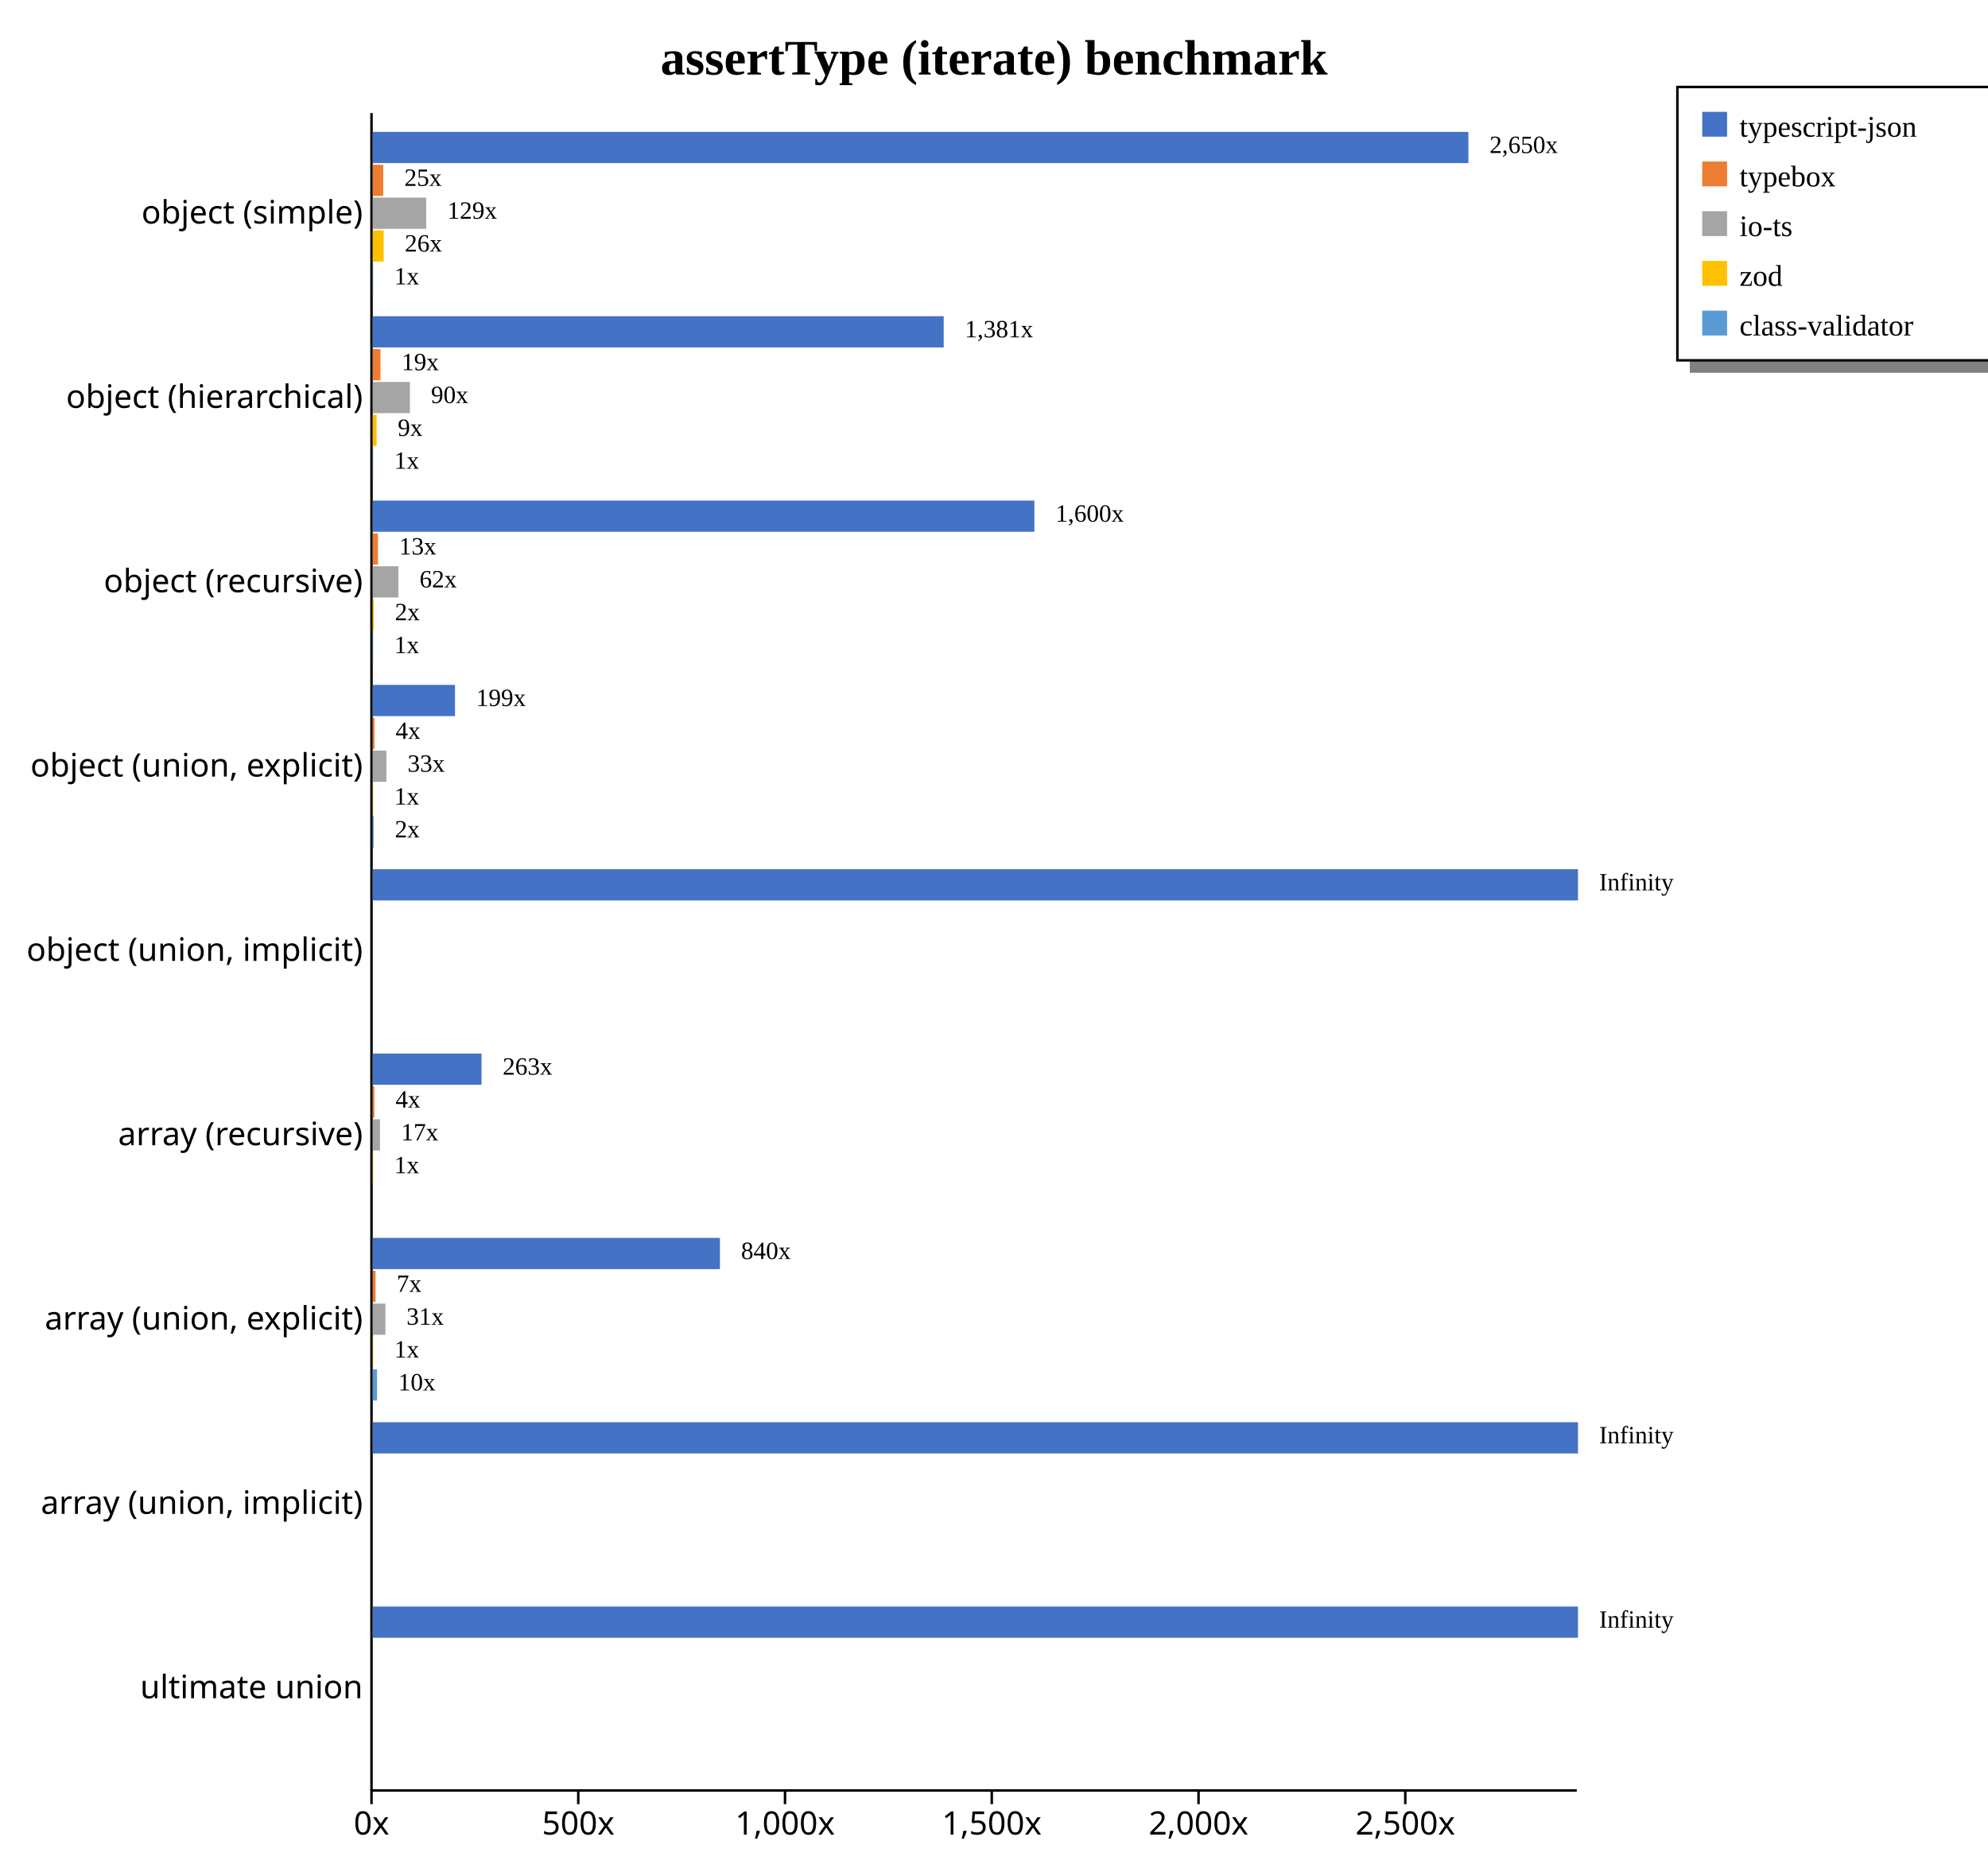
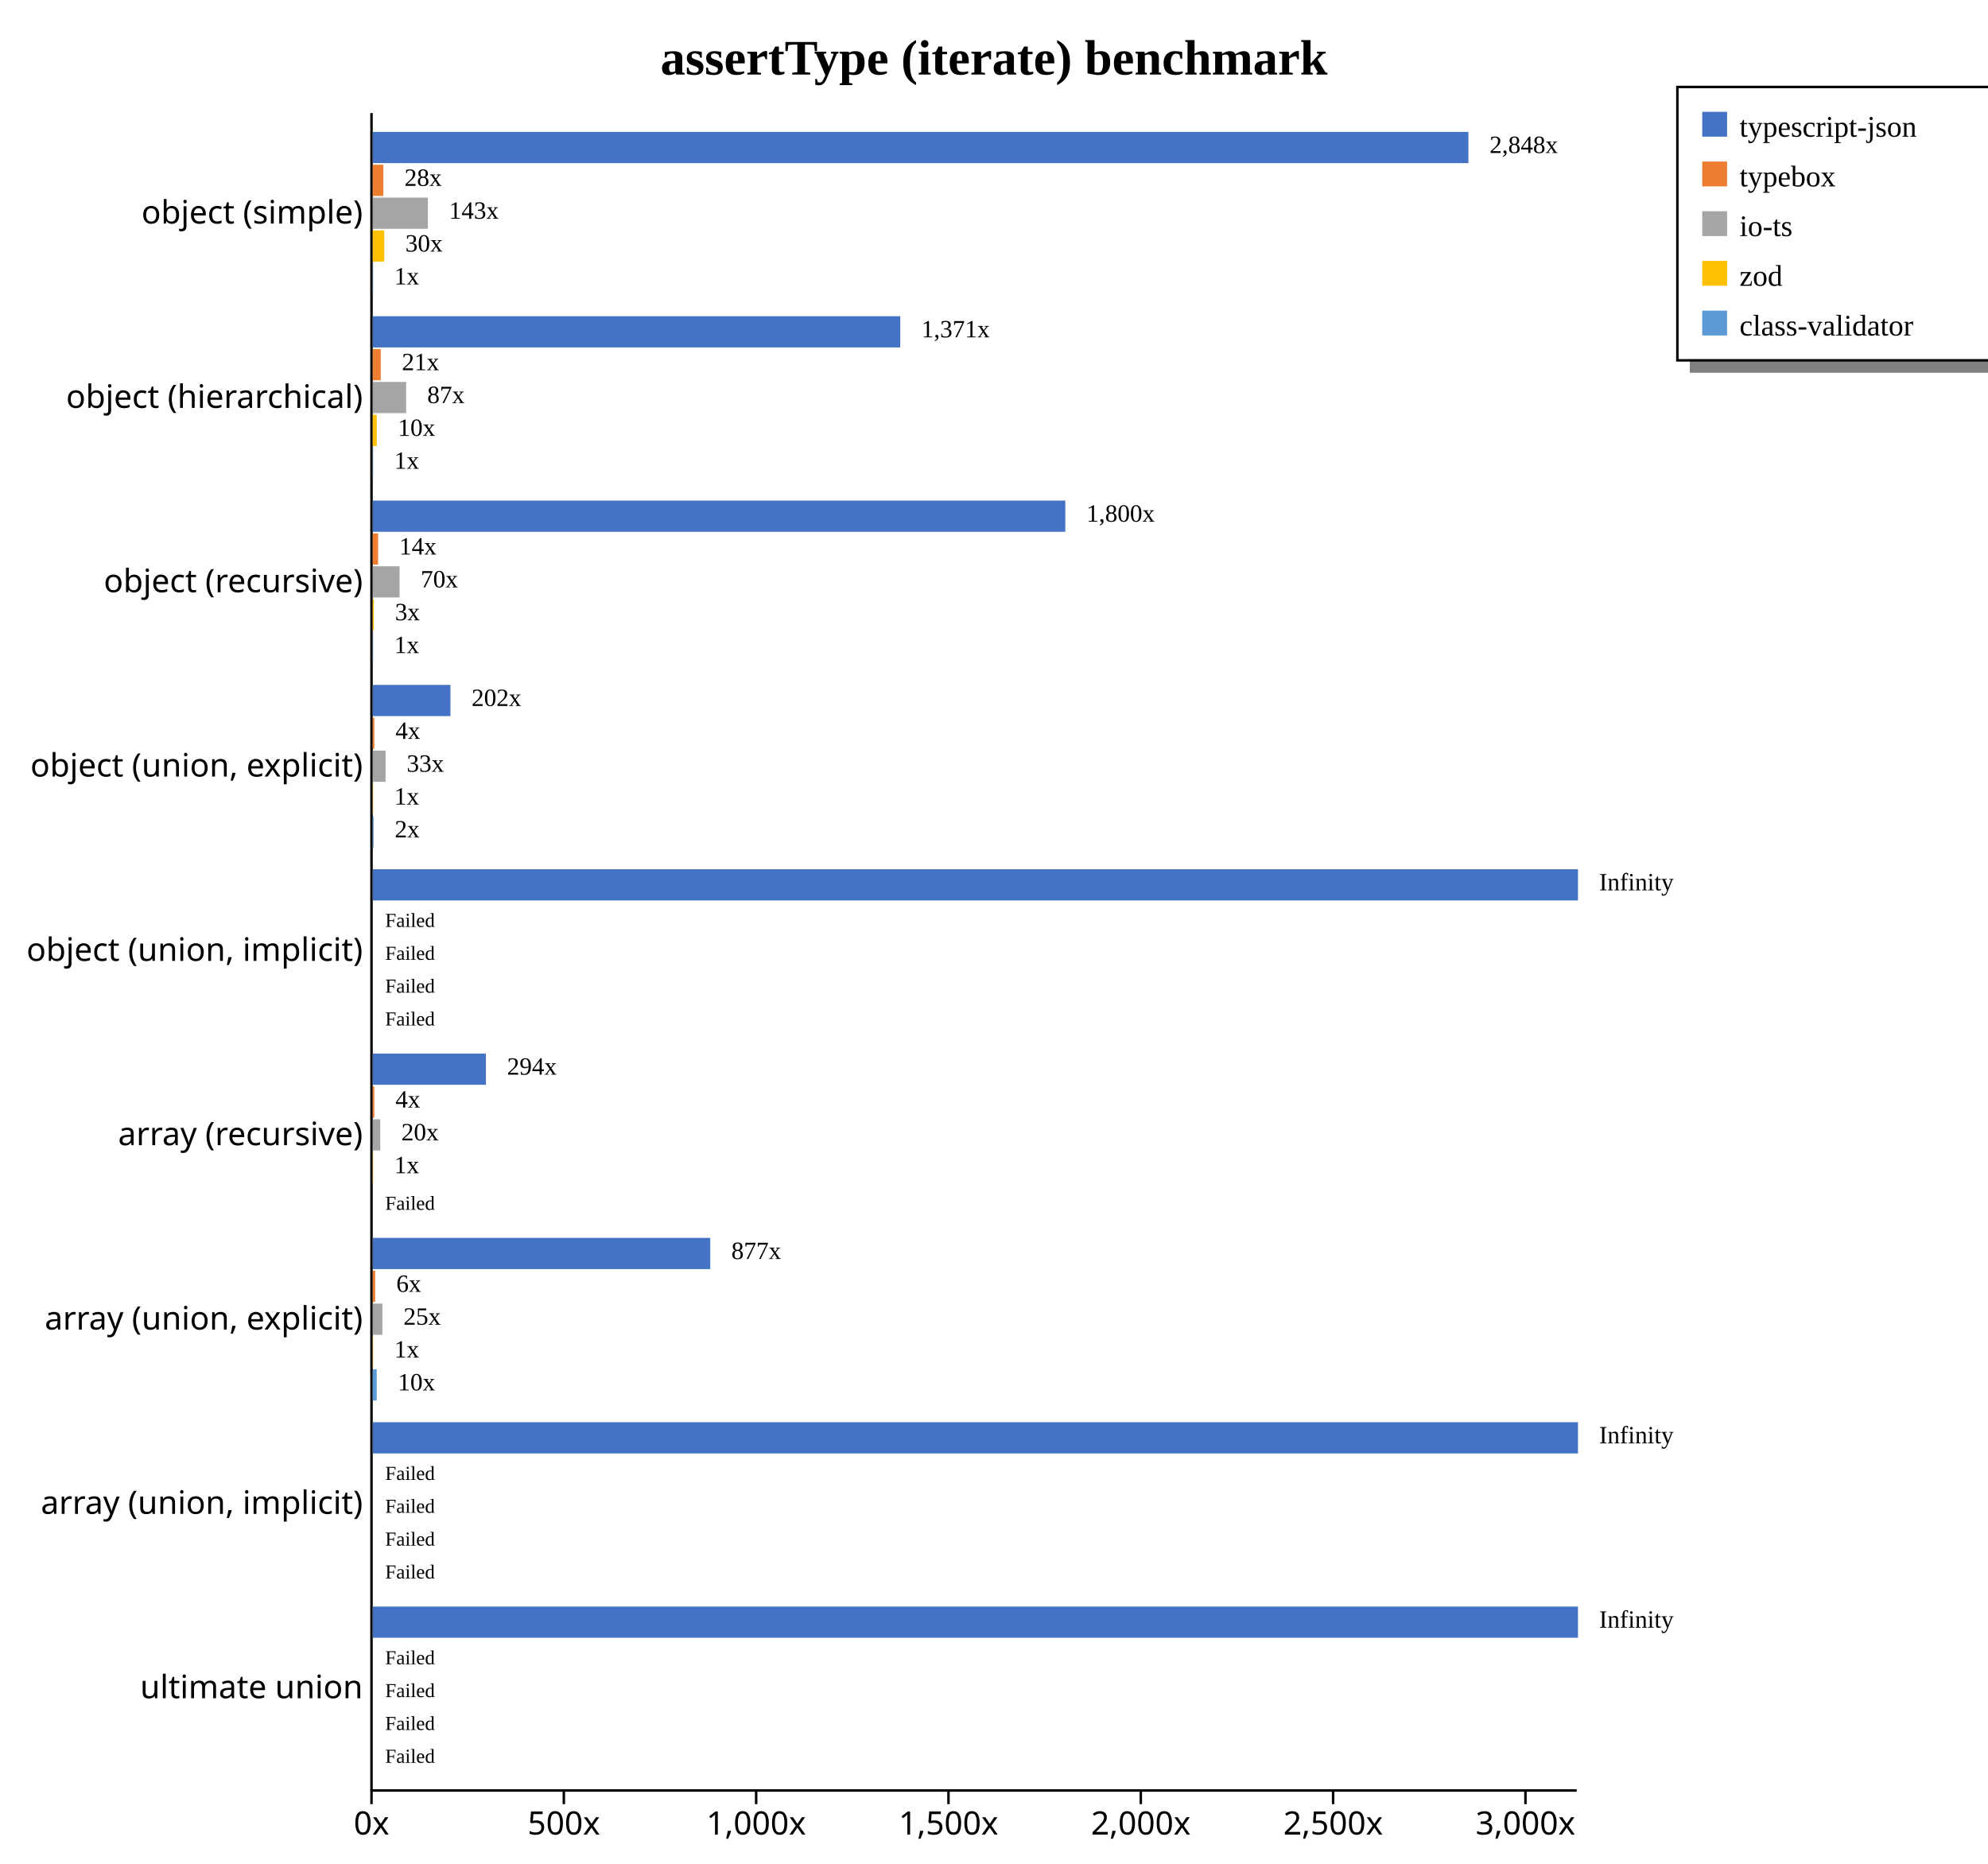
<svg xmlns="http://www.w3.org/2000/svg" width="800" height="750" style="background-color: white;">
  <g class="y axis" transform="translate(149,45)" fill="none" font-size="10" font-family="sans-serif" text-anchor="end" style="font-size: 13px;">
    <path class="domain" stroke="currentColor" d="M0.5,0.5V675.5" />
    <g class="tick" opacity="1" transform="translate(0,40.7967)" style="font-size: 13px;">
      <line stroke="currentColor" x2="0" />
      <text fill="currentColor" x="-3" dy="0.32em">object (simple)    </text>
    </g>
    <g class="tick" opacity="1" transform="translate(0,114.9725)" style="font-size: 13px;">
      <line stroke="currentColor" x2="0" />
      <text fill="currentColor" x="-3" dy="0.32em">object (hierarchical)    </text>
    </g>
    <g class="tick" opacity="1" transform="translate(0,189.1484)" style="font-size: 13px;">
      <line stroke="currentColor" x2="0" />
      <text fill="currentColor" x="-3" dy="0.32em">object (recursive)    </text>
    </g>
    <g class="tick" opacity="1" transform="translate(0,263.3242)" style="font-size: 13px;">
      <line stroke="currentColor" x2="0" />
      <text fill="currentColor" x="-3" dy="0.32em">object (union, explicit)    </text>
    </g>
    <g class="tick" opacity="1" transform="translate(0,337.5)" style="font-size: 13px;">
      <line stroke="currentColor" x2="0" />
      <text fill="currentColor" x="-3" dy="0.32em">object (union, implicit)    </text>
    </g>
    <g class="tick" opacity="1" transform="translate(0,411.6758)" style="font-size: 13px;">
      <line stroke="currentColor" x2="0" />
      <text fill="currentColor" x="-3" dy="0.32em">array (recursive)    </text>
    </g>
    <g class="tick" opacity="1" transform="translate(0,485.8516)" style="font-size: 13px;">
      <line stroke="currentColor" x2="0" />
      <text fill="currentColor" x="-3" dy="0.32em">array (union, explicit)    </text>
    </g>
    <g class="tick" opacity="1" transform="translate(0,560.0275)" style="font-size: 13px;">
      <line stroke="currentColor" x2="0" />
      <text fill="currentColor" x="-3" dy="0.32em">array (union, implicit)    </text>
    </g>
    <g class="tick" opacity="1" transform="translate(0,634.2033)" style="font-size: 13px;">
      <line stroke="currentColor" x2="0" />
      <text fill="currentColor" x="-3" dy="0.32em">ultimate union    </text>
    </g>
  </g>
  <g class="x axis" transform="translate(149,720)" fill="none" font-size="10" font-family="sans-serif" text-anchor="middle" style="font-size: 13px;">
    <path class="domain" stroke="currentColor" d="M0.5,0.5H485.5" />
    <g class="tick" opacity="1" transform="translate(0.5,0)" style="font-size: 13px;">
      <line stroke="currentColor" y2="6" />
      <text fill="currentColor" y="9" dy="0.71em">0x</text>
    </g>
-     <g class="tick" opacity="1" transform="translate(83.70089,0)" style="font-size: 13px;">
+     <g class="tick" opacity="1" transform="translate(77.89387,0)" style="font-size: 13px;">
      <line stroke="currentColor" y2="6" />
      <text fill="currentColor" y="9" dy="0.71em">500x</text>
    </g>
-     <g class="tick" opacity="1" transform="translate(166.9018,0)" style="font-size: 13px;">
+     <g class="tick" opacity="1" transform="translate(155.2877,0)" style="font-size: 13px;">
      <line stroke="currentColor" y2="6" />
      <text fill="currentColor" y="9" dy="0.71em">1,000x</text>
    </g>
-     <g class="tick" opacity="1" transform="translate(250.1027,0)" style="font-size: 13px;">
+     <g class="tick" opacity="1" transform="translate(232.6816,0)" style="font-size: 13px;">
      <line stroke="currentColor" y2="6" />
      <text fill="currentColor" y="9" dy="0.71em">1,500x</text>
    </g>
-     <g class="tick" opacity="1" transform="translate(333.3035,0)" style="font-size: 13px;">
+     <g class="tick" opacity="1" transform="translate(310.0755,0)" style="font-size: 13px;">
      <line stroke="currentColor" y2="6" />
      <text fill="currentColor" y="9" dy="0.71em">2,000x</text>
    </g>
-     <g class="tick" opacity="1" transform="translate(416.5044,0)" style="font-size: 13px;">
+     <g class="tick" opacity="1" transform="translate(387.4693,0)" style="font-size: 13px;">
      <line stroke="currentColor" y2="6" />
      <text fill="currentColor" y="9" dy="0.71em">2,500x</text>
+     </g>
+     <g class="tick" opacity="1" transform="translate(464.8632,0)" style="font-size: 13px;">
+       <line stroke="currentColor" y2="6" />
+       <text fill="currentColor" y="9" dy="0.71em">3,000x</text>
    </g>
  </g>
  <text transform="translate(400, 30)" style="text-anchor: middle; font-size: 20px; font-weight: bold;">assertType (iterate) benchmark</text>
  <rect x="680" y="145" width="200" height="5" fill="gray" />
  <rect x="675" y="35" width="200" height="110" fill="none" stroke="black" />
  <rect x="685" y="45" width="10" height="10" style="fill: #4472c4;" />
  <text x="700" y="55" style="font-size: 12px;">typescript-json</text>
  <rect x="685" y="65" width="10" height="10" style="fill: #ed7d31;" />
  <text x="700" y="75" style="font-size: 12px;">typebox</text>
  <rect x="685" y="85" width="10" height="10" style="fill: #a5a5a5;" />
  <text x="700" y="95" style="font-size: 12px;">io-ts</text>
  <rect x="685" y="105" width="10" height="10" style="fill: #ffc000;" />
  <text x="700" y="115" style="font-size: 12px;">zod</text>
  <rect x="685" y="125" width="10" height="10" style="fill: #5b9bd5;" />
  <text x="700" y="135" style="font-size: 12px;">class-validator</text>
  <g style="font-size: 13px;">
    <g style="font-size: 13px;">
      <rect x="150" y="53.079" width="440.909" height="12.558" fill="#4472c4" />
-       <rect x="150" y="66.298" width="4.226" height="12.558" fill="#ed7d31" />
-       <rect x="150" y="79.517" width="21.512" height="12.558" fill="#a5a5a5" />
-       <rect x="150" y="92.737" width="4.391" height="12.558" fill="#ffc000" />
-       <rect x="150" y="105.956" width="0.166" height="12.558" fill="#5b9bd5" />
-       <text class="label" x="599.409" y="61.579" font-size="10px">2,650x</text>
-       <text class="label" x="162.726" y="74.798" font-size="10px">25x</text>
-       <text class="label" x="180.012" y="88.017" font-size="10px">129x</text>
-       <text class="label" x="162.891" y="101.237" font-size="10px">26x</text>
-       <text class="label" x="158.666" y="114.456" font-size="10px">1x</text>
-     </g>
-     <g style="font-size: 13px;">
-       <rect x="150" y="127.254" width="229.758" height="12.558" fill="#4472c4" />
-       <rect x="150" y="140.474" width="3.108" height="12.558" fill="#ed7d31" />
-       <rect x="150" y="153.693" width="14.938" height="12.558" fill="#a5a5a5" />
-       <rect x="150" y="166.913" width="1.56" height="12.558" fill="#ffc000" />
-       <rect x="150" y="180.132" width="0.166" height="12.558" fill="#5b9bd5" />
-       <text class="label" x="388.258" y="135.754" font-size="10px">1,381x</text>
-       <text class="label" x="161.608" y="148.974" font-size="10px">19x</text>
-       <text class="label" x="173.438" y="162.193" font-size="10px">90x</text>
-       <text class="label" x="160.06" y="175.413" font-size="10px">9x</text>
-       <text class="label" x="158.666" y="188.632" font-size="10px">1x</text>
-     </g>
-     <g style="font-size: 13px;">
-       <rect x="150" y="201.43" width="266.245" height="12.558" fill="#4472c4" />
-       <rect x="150" y="214.65" width="2.089" height="12.558" fill="#ed7d31" />
-       <rect x="150" y="227.869" width="10.316" height="12.558" fill="#a5a5a5" />
-       <rect x="150" y="241.089" width="0.408" height="12.558" fill="#ffc000" />
-       <rect x="150" y="254.308" width="0.166" height="12.558" fill="#5b9bd5" />
-       <text class="label" x="424.745" y="209.93" font-size="10px">1,600x</text>
-       <text class="label" x="160.589" y="223.15" font-size="10px">13x</text>
-       <text class="label" x="168.816" y="236.369" font-size="10px">62x</text>
-       <text class="label" x="158.908" y="249.589" font-size="10px">2x</text>
-       <text class="label" x="158.666" y="262.808" font-size="10px">1x</text>
-     </g>
-     <g style="font-size: 13px;">
-       <rect x="150" y="275.606" width="33.098" height="12.558" fill="#4472c4" />
-       <rect x="150" y="288.825" width="0.686" height="12.558" fill="#ed7d31" />
-       <rect x="150" y="302.045" width="5.495" height="12.558" fill="#a5a5a5" />
-       <rect x="150" y="315.264" width="0.166" height="12.558" fill="#ffc000" />
-       <rect x="150" y="328.484" width="0.385" height="12.558" fill="#5b9bd5" />
-       <text class="label" x="191.598" y="284.106" font-size="10px">199x</text>
-       <text class="label" x="159.186" y="297.325" font-size="10px">4x</text>
-       <text class="label" x="163.995" y="310.545" font-size="10px">33x</text>
-       <text class="label" x="158.666" y="323.764" font-size="10px">1x</text>
-       <text class="label" x="158.885" y="336.984" font-size="10px">2x</text>
+       <rect x="150" y="66.298" width="4.279" height="12.558" fill="#ed7d31" />
+       <rect x="150" y="79.517" width="22.188" height="12.558" fill="#a5a5a5" />
+       <rect x="150" y="92.737" width="4.612" height="12.558" fill="#ffc000" />
+       <rect x="150" y="105.956" width="0.155" height="12.558" fill="#5b9bd5" />
+       <text class="label" x="599.409" y="61.579" font-size="10px">2,848x</text>
+       <text class="label" x="162.779" y="74.798" font-size="10px">28x</text>
+       <text class="label" x="180.688" y="88.017" font-size="10px">143x</text>
+       <text class="label" x="163.112" y="101.237" font-size="10px">30x</text>
+       <text class="label" x="158.655" y="114.456" font-size="10px">1x</text>
+       <text class="label" x="595.909" y="63.079" font-size="8px" />
+       <text class="label" x="159.279" y="76.298" font-size="8px" />
+       <text class="label" x="177.188" y="89.517" font-size="8px" />
+       <text class="label" x="159.612" y="102.737" font-size="8px" />
+       <text class="label" x="155.155" y="115.956" font-size="8px" />
+     </g>
+     <g style="font-size: 13px;">
+       <rect x="150" y="127.254" width="212.277" height="12.558" fill="#4472c4" />
+       <rect x="150" y="140.474" width="3.224" height="12.558" fill="#ed7d31" />
+       <rect x="150" y="153.693" width="13.436" height="12.558" fill="#a5a5a5" />
+       <rect x="150" y="166.913" width="1.623" height="12.558" fill="#ffc000" />
+       <rect x="150" y="180.132" width="0.155" height="12.558" fill="#5b9bd5" />
+       <text class="label" x="370.777" y="135.754" font-size="10px">1,371x</text>
+       <text class="label" x="161.724" y="148.974" font-size="10px">21x</text>
+       <text class="label" x="171.936" y="162.193" font-size="10px">87x</text>
+       <text class="label" x="160.123" y="175.413" font-size="10px">10x</text>
+       <text class="label" x="158.655" y="188.632" font-size="10px">1x</text>
+       <text class="label" x="367.277" y="137.254" font-size="8px" />
+       <text class="label" x="158.224" y="150.474" font-size="8px" />
+       <text class="label" x="168.436" y="163.693" font-size="8px" />
+       <text class="label" x="156.623" y="176.913" font-size="8px" />
+       <text class="label" x="155.155" y="190.132" font-size="8px" />
+     </g>
+     <g style="font-size: 13px;">
+       <rect x="150" y="201.43" width="278.695" height="12.558" fill="#4472c4" />
+       <rect x="150" y="214.65" width="2.15" height="12.558" fill="#ed7d31" />
+       <rect x="150" y="227.869" width="10.784" height="12.558" fill="#a5a5a5" />
+       <rect x="150" y="241.089" width="0.444" height="12.558" fill="#ffc000" />
+       <rect x="150" y="254.308" width="0.155" height="12.558" fill="#5b9bd5" />
+       <text class="label" x="437.195" y="209.93" font-size="10px">1,800x</text>
+       <text class="label" x="160.65" y="223.15" font-size="10px">14x</text>
+       <text class="label" x="169.284" y="236.369" font-size="10px">70x</text>
+       <text class="label" x="158.944" y="249.589" font-size="10px">3x</text>
+       <text class="label" x="158.655" y="262.808" font-size="10px">1x</text>
+       <text class="label" x="433.695" y="211.43" font-size="8px" />
+       <text class="label" x="157.15" y="224.65" font-size="8px" />
+       <text class="label" x="165.784" y="237.869" font-size="8px" />
+       <text class="label" x="155.444" y="251.089" font-size="8px" />
+       <text class="label" x="155.155" y="264.308" font-size="8px" />
+     </g>
+     <g style="font-size: 13px;">
+       <rect x="150" y="275.606" width="31.264" height="12.558" fill="#4472c4" />
+       <rect x="150" y="288.825" width="0.63" height="12.558" fill="#ed7d31" />
+       <rect x="150" y="302.045" width="5.166" height="12.558" fill="#a5a5a5" />
+       <rect x="150" y="315.264" width="0.155" height="12.558" fill="#ffc000" />
+       <rect x="150" y="328.484" width="0.35" height="12.558" fill="#5b9bd5" />
+       <text class="label" x="189.764" y="284.106" font-size="10px">202x</text>
+       <text class="label" x="159.13" y="297.325" font-size="10px">4x</text>
+       <text class="label" x="163.666" y="310.545" font-size="10px">33x</text>
+       <text class="label" x="158.655" y="323.764" font-size="10px">1x</text>
+       <text class="label" x="158.85" y="336.984" font-size="10px">2x</text>
+       <text class="label" x="186.264" y="285.606" font-size="8px" />
+       <text class="label" x="155.63" y="298.825" font-size="8px" />
+       <text class="label" x="160.166" y="312.045" font-size="8px" />
+       <text class="label" x="155.155" y="325.264" font-size="8px" />
+       <text class="label" x="155.35" y="338.484" font-size="8px" />
    </g>
    <g style="font-size: 13px;">
      <rect x="150" y="349.782" width="485" height="12.558" fill="#4472c4" />
      <rect x="150" y="363.001" width="0" height="12.558" fill="#ed7d31" />
      <rect x="150" y="376.221" width="0" height="12.558" fill="#a5a5a5" />
      <rect x="150" y="389.44" width="0" height="12.558" fill="#ffc000" />
      <rect x="150" y="402.66" width="0" height="12.558" fill="#5b9bd5" />
      <text class="label" x="643.5" y="358.282" font-size="10px">Infinity</text>
      <text class="label" x="158.5" y="371.501" font-size="10px" />
      <text class="label" x="158.5" y="384.721" font-size="10px" />
      <text class="label" x="158.5" y="397.94" font-size="10px" />
      <text class="label" x="158.5" y="411.16" font-size="10px" />
-     </g>
-     <g style="font-size: 13px;">
-       <rect x="150" y="423.958" width="43.777" height="12.558" fill="#4472c4" />
-       <rect x="150" y="437.177" width="0.643" height="12.558" fill="#ed7d31" />
-       <rect x="150" y="450.397" width="2.898" height="12.558" fill="#a5a5a5" />
-       <rect x="150" y="463.616" width="0.166" height="12.558" fill="#ffc000" />
+       <text class="label" x="640" y="359.782" font-size="8px" />
+       <text class="label" x="155" y="373.001" font-size="8px">Failed</text>
+       <text class="label" x="155" y="386.221" font-size="8px">Failed</text>
+       <text class="label" x="155" y="399.44" font-size="8px">Failed</text>
+       <text class="label" x="155" y="412.66" font-size="8px">Failed</text>
+     </g>
+     <g style="font-size: 13px;">
+       <rect x="150" y="423.958" width="45.542" height="12.558" fill="#4472c4" />
+       <rect x="150" y="437.177" width="0.621" height="12.558" fill="#ed7d31" />
+       <rect x="150" y="450.397" width="3.021" height="12.558" fill="#a5a5a5" />
+       <rect x="150" y="463.616" width="0.155" height="12.558" fill="#ffc000" />
      <rect x="150" y="476.835" width="0" height="12.558" fill="#5b9bd5" />
-       <text class="label" x="202.277" y="432.458" font-size="10px">263x</text>
-       <text class="label" x="159.143" y="445.677" font-size="10px">4x</text>
-       <text class="label" x="161.398" y="458.897" font-size="10px">17x</text>
-       <text class="label" x="158.666" y="472.116" font-size="10px">1x</text>
+       <text class="label" x="204.042" y="432.458" font-size="10px">294x</text>
+       <text class="label" x="159.121" y="445.677" font-size="10px">4x</text>
+       <text class="label" x="161.521" y="458.897" font-size="10px">20x</text>
+       <text class="label" x="158.655" y="472.116" font-size="10px">1x</text>
      <text class="label" x="158.5" y="485.335" font-size="10px" />
-     </g>
-     <g style="font-size: 13px;">
-       <rect x="150" y="498.134" width="139.706" height="12.558" fill="#4472c4" />
-       <rect x="150" y="511.353" width="1.134" height="12.558" fill="#ed7d31" />
-       <rect x="150" y="524.572" width="5.085" height="12.558" fill="#a5a5a5" />
-       <rect x="150" y="537.792" width="0.166" height="12.558" fill="#ffc000" />
-       <rect x="150" y="551.011" width="1.733" height="12.558" fill="#5b9bd5" />
-       <text class="label" x="298.206" y="506.634" font-size="10px">840x</text>
-       <text class="label" x="159.634" y="519.853" font-size="10px">7x</text>
-       <text class="label" x="163.585" y="533.072" font-size="10px">31x</text>
-       <text class="label" x="158.666" y="546.292" font-size="10px">1x</text>
-       <text class="label" x="160.233" y="559.511" font-size="10px">10x</text>
+       <text class="label" x="200.542" y="433.958" font-size="8px" />
+       <text class="label" x="155.621" y="447.177" font-size="8px" />
+       <text class="label" x="158.021" y="460.397" font-size="8px" />
+       <text class="label" x="155.155" y="473.616" font-size="8px" />
+       <text class="label" x="155" y="486.835" font-size="8px">Failed</text>
+     </g>
+     <g style="font-size: 13px;">
+       <rect x="150" y="498.134" width="135.817" height="12.558" fill="#4472c4" />
+       <rect x="150" y="511.353" width="0.981" height="12.558" fill="#ed7d31" />
+       <rect x="150" y="524.572" width="3.878" height="12.558" fill="#a5a5a5" />
+       <rect x="150" y="537.792" width="0.155" height="12.558" fill="#ffc000" />
+       <rect x="150" y="551.011" width="1.592" height="12.558" fill="#5b9bd5" />
+       <text class="label" x="294.317" y="506.634" font-size="10px">877x</text>
+       <text class="label" x="159.481" y="519.853" font-size="10px">6x</text>
+       <text class="label" x="162.378" y="533.072" font-size="10px">25x</text>
+       <text class="label" x="158.655" y="546.292" font-size="10px">1x</text>
+       <text class="label" x="160.092" y="559.511" font-size="10px">10x</text>
+       <text class="label" x="290.817" y="508.134" font-size="8px" />
+       <text class="label" x="155.981" y="521.353" font-size="8px" />
+       <text class="label" x="158.878" y="534.572" font-size="8px" />
+       <text class="label" x="155.155" y="547.792" font-size="8px" />
+       <text class="label" x="156.592" y="561.011" font-size="8px" />
    </g>
    <g style="font-size: 13px;">
      <rect x="150" y="572.309" width="485" height="12.558" fill="#4472c4" />
      <rect x="150" y="585.529" width="0" height="12.558" fill="#ed7d31" />
      <rect x="150" y="598.748" width="0" height="12.558" fill="#a5a5a5" />
      <rect x="150" y="611.968" width="0" height="12.558" fill="#ffc000" />
      <rect x="150" y="625.187" width="0" height="12.558" fill="#5b9bd5" />
      <text class="label" x="643.5" y="580.809" font-size="10px">Infinity</text>
      <text class="label" x="158.5" y="594.029" font-size="10px" />
      <text class="label" x="158.5" y="607.248" font-size="10px" />
      <text class="label" x="158.5" y="620.468" font-size="10px" />
      <text class="label" x="158.5" y="633.687" font-size="10px" />
+       <text class="label" x="640" y="582.309" font-size="8px" />
+       <text class="label" x="155" y="595.529" font-size="8px">Failed</text>
+       <text class="label" x="155" y="608.748" font-size="8px">Failed</text>
+       <text class="label" x="155" y="621.968" font-size="8px">Failed</text>
+       <text class="label" x="155" y="635.187" font-size="8px">Failed</text>
    </g>
    <g style="font-size: 13px;">
      <rect x="150" y="646.485" width="485" height="12.558" fill="#4472c4" />
      <rect x="150" y="659.705" width="0" height="12.558" fill="#ed7d31" />
      <rect x="150" y="672.924" width="0" height="12.558" fill="#a5a5a5" />
      <rect x="150" y="686.144" width="0" height="12.558" fill="#ffc000" />
      <rect x="150" y="699.363" width="0" height="12.558" fill="#5b9bd5" />
      <text class="label" x="643.5" y="654.985" font-size="10px">Infinity</text>
      <text class="label" x="158.5" y="668.205" font-size="10px" />
      <text class="label" x="158.5" y="681.424" font-size="10px" />
      <text class="label" x="158.5" y="694.644" font-size="10px" />
      <text class="label" x="158.5" y="707.863" font-size="10px" />
+       <text class="label" x="640" y="656.485" font-size="8px" />
+       <text class="label" x="155" y="669.705" font-size="8px">Failed</text>
+       <text class="label" x="155" y="682.924" font-size="8px">Failed</text>
+       <text class="label" x="155" y="696.144" font-size="8px">Failed</text>
+       <text class="label" x="155" y="709.363" font-size="8px">Failed</text>
    </g>
  </g>
</svg>
